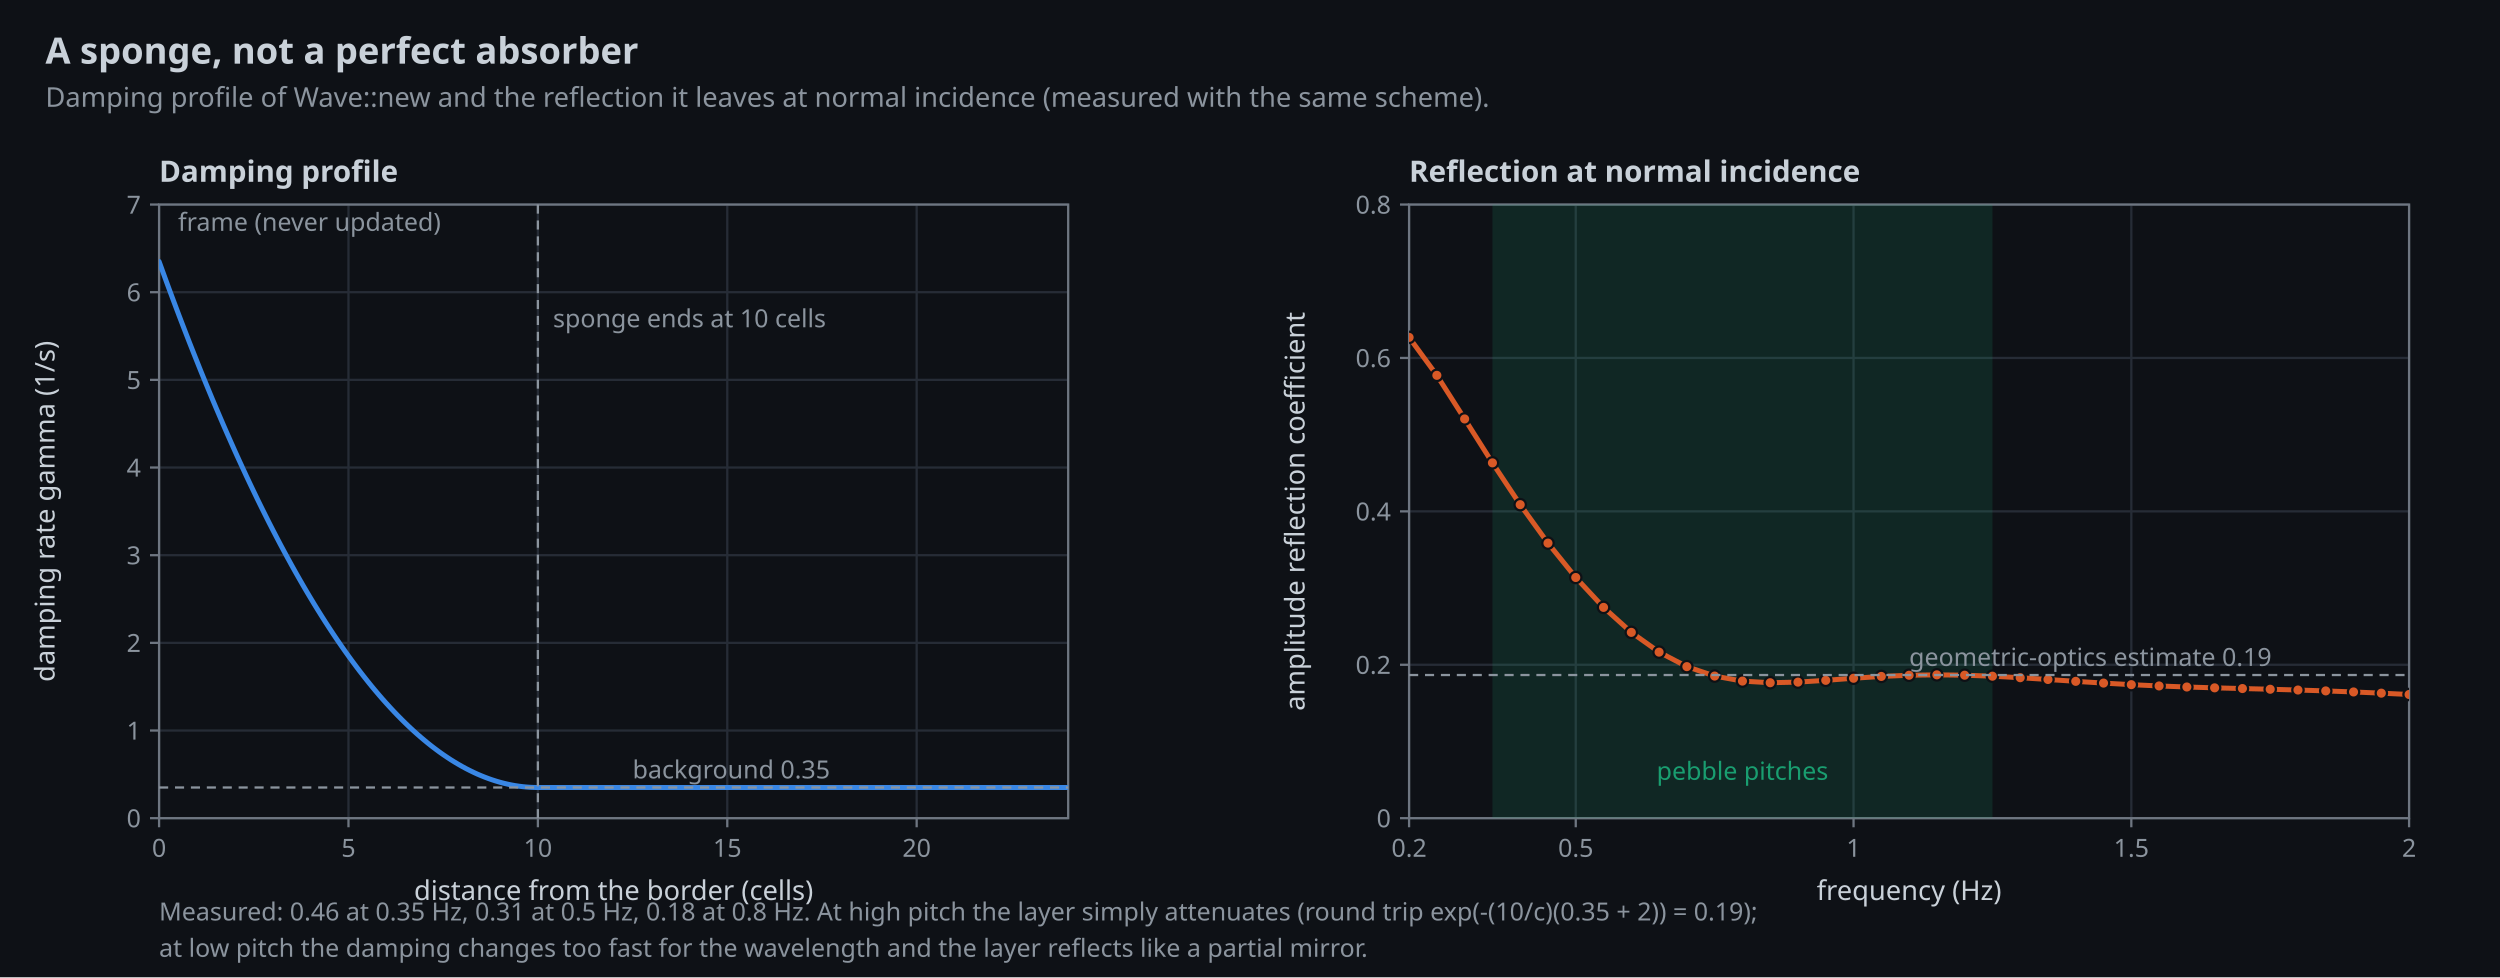
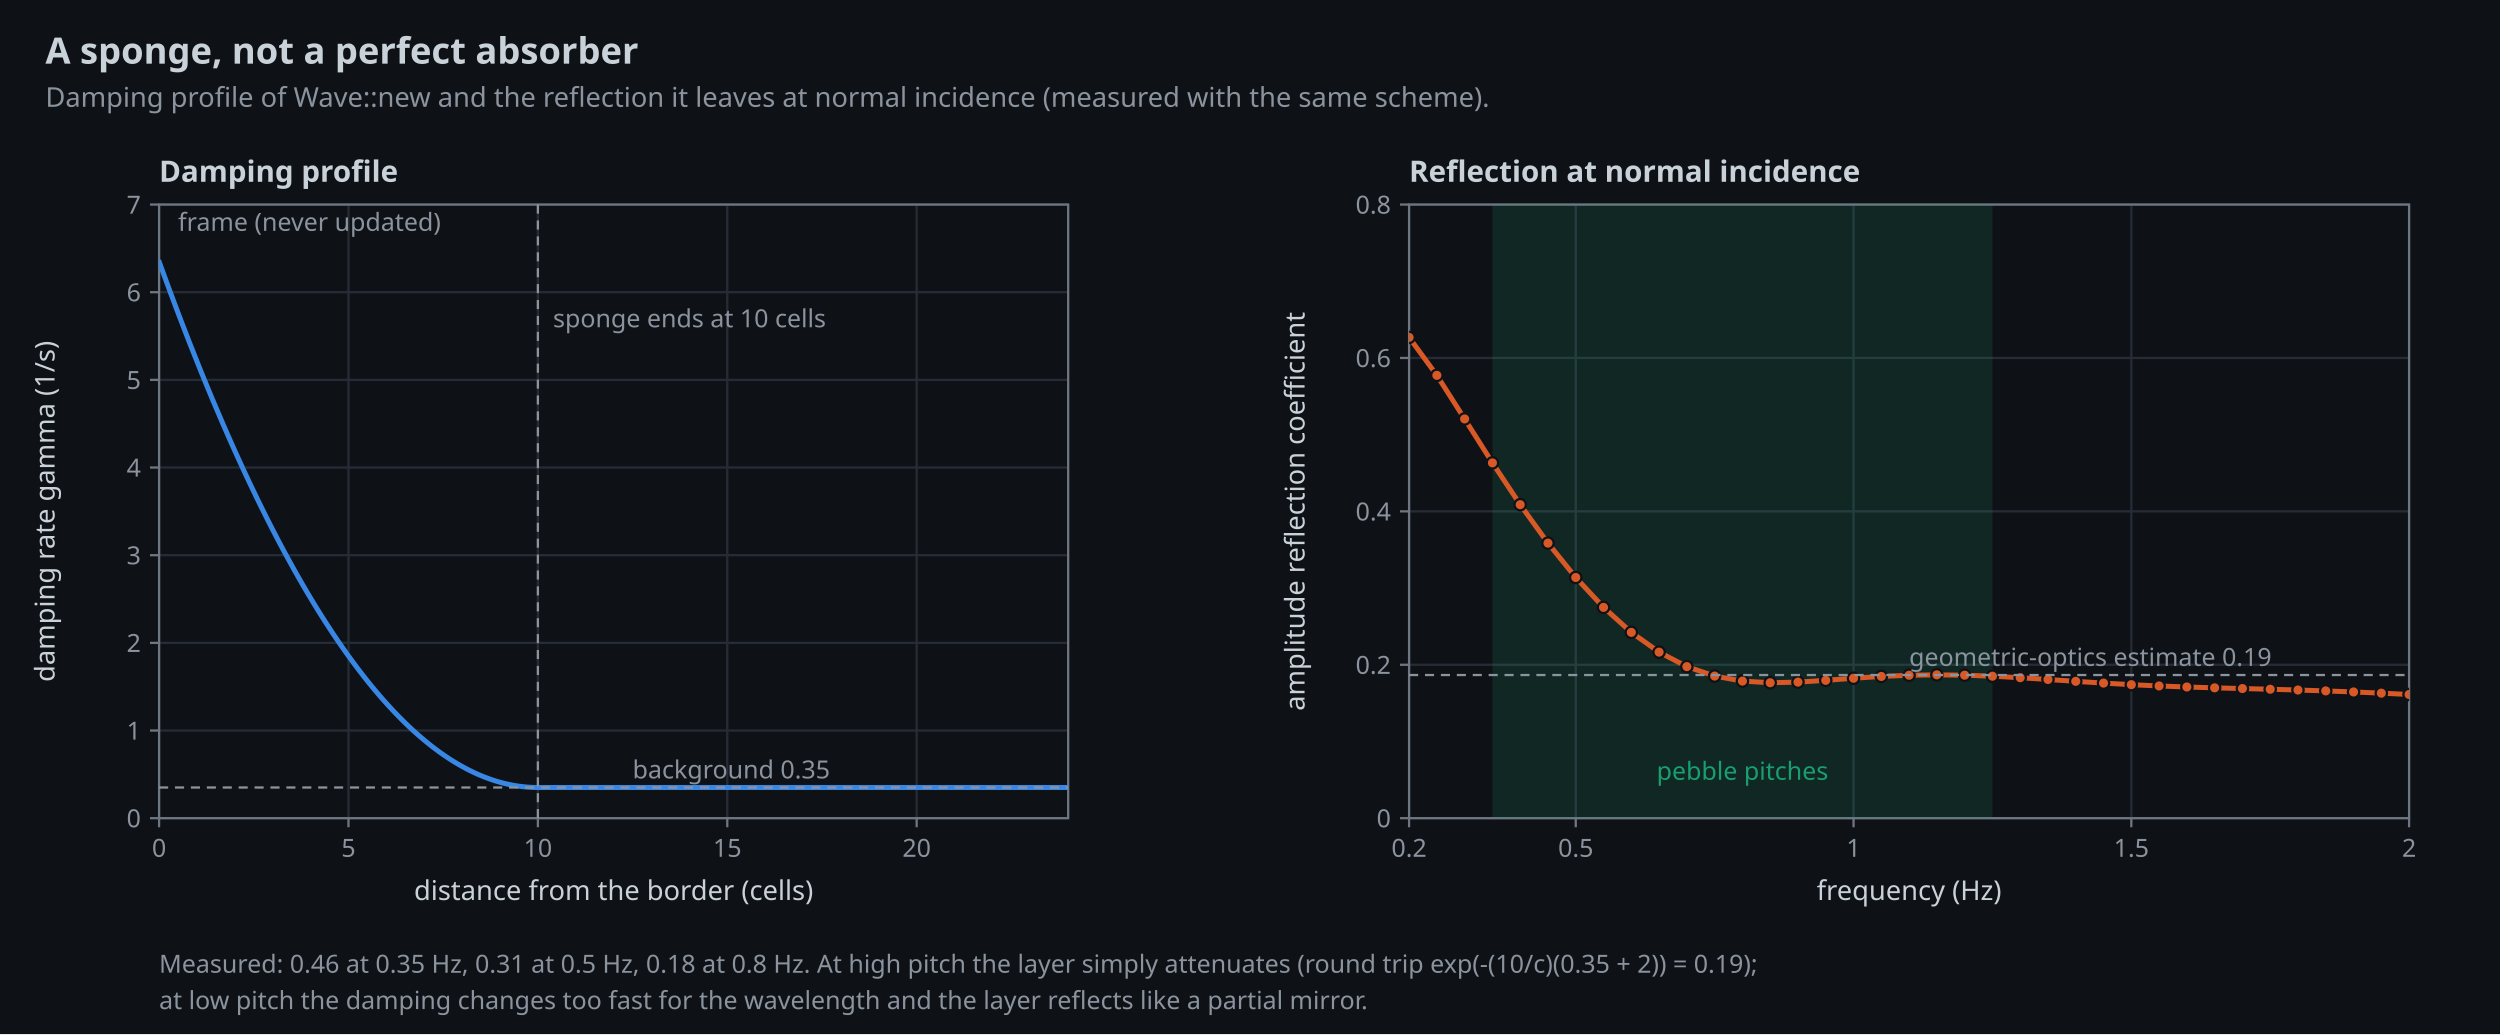
- <svg xmlns="http://www.w3.org/2000/svg" viewBox="0 0 1100 430" width="1100" height="430" font-family="system-ui, sans-serif">
+ <svg xmlns="http://www.w3.org/2000/svg" viewBox="0 0 1100 455" width="1100" height="455" font-family="system-ui, sans-serif">
  <defs>
    <clipPath id="clip1">
      <rect x="70" y="90" width="400" height="270" />
    </clipPath>
    <clipPath id="clip2">
      <rect x="620" y="90" width="440" height="270" />
    </clipPath>
  </defs>
-   <rect width="1100" height="430" fill="#0e1116" />
+   <rect width="1100" height="455" fill="#0e1116" />
  <text x="20" y="28" font-size="16" text-anchor="start" fill="#c9d1d9" font-weight="600">A sponge, not a perfect absorber</text>
  <text x="20" y="47" font-size="12" text-anchor="start" fill="#8b949e">Damping profile of Wave::new and the reflection it leaves at normal incidence (measured with the same scheme).</text>
  <line x1="70" y1="90" x2="70" y2="360" stroke="#262c36" stroke-width="1" />
  <line x1="153.33" y1="90" x2="153.33" y2="360" stroke="#262c36" stroke-width="1" />
  <line x1="236.67" y1="90" x2="236.67" y2="360" stroke="#262c36" stroke-width="1" />
  <line x1="320" y1="90" x2="320" y2="360" stroke="#262c36" stroke-width="1" />
  <line x1="403.33" y1="90" x2="403.33" y2="360" stroke="#262c36" stroke-width="1" />
  <line x1="70" y1="360" x2="470" y2="360" stroke="#262c36" stroke-width="1" />
  <line x1="70" y1="321.43" x2="470" y2="321.43" stroke="#262c36" stroke-width="1" />
  <line x1="70" y1="282.86" x2="470" y2="282.86" stroke="#262c36" stroke-width="1" />
  <line x1="70" y1="244.29" x2="470" y2="244.29" stroke="#262c36" stroke-width="1" />
  <line x1="70" y1="205.71" x2="470" y2="205.71" stroke="#262c36" stroke-width="1" />
  <line x1="70" y1="167.14" x2="470" y2="167.14" stroke="#262c36" stroke-width="1" />
  <line x1="70" y1="128.57" x2="470" y2="128.57" stroke="#262c36" stroke-width="1" />
  <line x1="70" y1="90" x2="470" y2="90" stroke="#262c36" stroke-width="1" />
  <rect x="70" y="90" width="400" height="270" fill="none" stroke="#6e7681" stroke-width="1" />
  <line x1="70" y1="360" x2="70" y2="364" stroke="#6e7681" stroke-width="1" />
  <text x="70" y="377" font-size="11" text-anchor="middle" fill="#8b949e">0</text>
  <line x1="153.33" y1="360" x2="153.33" y2="364" stroke="#6e7681" stroke-width="1" />
  <text x="153.33" y="377" font-size="11" text-anchor="middle" fill="#8b949e">5</text>
  <line x1="236.67" y1="360" x2="236.67" y2="364" stroke="#6e7681" stroke-width="1" />
  <text x="236.67" y="377" font-size="11" text-anchor="middle" fill="#8b949e">10</text>
  <line x1="320" y1="360" x2="320" y2="364" stroke="#6e7681" stroke-width="1" />
  <text x="320" y="377" font-size="11" text-anchor="middle" fill="#8b949e">15</text>
  <line x1="403.33" y1="360" x2="403.33" y2="364" stroke="#6e7681" stroke-width="1" />
  <text x="403.33" y="377" font-size="11" text-anchor="middle" fill="#8b949e">20</text>
  <line x1="66" y1="360" x2="70" y2="360" stroke="#6e7681" stroke-width="1" />
  <text x="62" y="364" font-size="11" text-anchor="end" fill="#8b949e">0</text>
  <line x1="66" y1="321.43" x2="70" y2="321.43" stroke="#6e7681" stroke-width="1" />
  <text x="62" y="325.43" font-size="11" text-anchor="end" fill="#8b949e">1</text>
  <line x1="66" y1="282.86" x2="70" y2="282.86" stroke="#6e7681" stroke-width="1" />
  <text x="62" y="286.86" font-size="11" text-anchor="end" fill="#8b949e">2</text>
  <line x1="66" y1="244.29" x2="70" y2="244.29" stroke="#6e7681" stroke-width="1" />
  <text x="62" y="248.29" font-size="11" text-anchor="end" fill="#8b949e">3</text>
  <line x1="66" y1="205.71" x2="70" y2="205.71" stroke="#6e7681" stroke-width="1" />
  <text x="62" y="209.71" font-size="11" text-anchor="end" fill="#8b949e">4</text>
  <line x1="66" y1="167.14" x2="70" y2="167.14" stroke="#6e7681" stroke-width="1" />
  <text x="62" y="171.14" font-size="11" text-anchor="end" fill="#8b949e">5</text>
  <line x1="66" y1="128.57" x2="70" y2="128.57" stroke="#6e7681" stroke-width="1" />
  <text x="62" y="132.57" font-size="11" text-anchor="end" fill="#8b949e">6</text>
  <line x1="66" y1="90" x2="70" y2="90" stroke="#6e7681" stroke-width="1" />
  <text x="62" y="94" font-size="11" text-anchor="end" fill="#8b949e">7</text>
  <text x="270" y="396" font-size="12" text-anchor="middle" fill="#c9d1d9">distance from the border (cells)</text>
  <text x="24" y="225" font-size="12" text-anchor="middle" fill="#c9d1d9" transform="rotate(-90 24 225)">damping rate gamma (1/s)</text>
  <text x="70" y="80" font-size="13" text-anchor="start" fill="#c9d1d9" font-weight="600">Damping profile</text>
  <g clip-path="url(#clip1)">
    <polyline points="70,115.07 71.67,119.68 73.33,124.24 75,128.75 76.67,133.22 78.33,137.64 80,142.01 81.67,146.34 83.33,150.62 85,154.85 86.67,159.04 88.33,163.19 90,167.28 91.67,171.33 93.33,175.34 95,179.29 96.67,183.2 98.33,187.07 100,190.89 101.67,194.66 103.33,198.39 105,202.07 106.67,205.7 108.33,209.29 110,212.83 111.67,216.32 113.33,219.77 115,223.17 116.67,226.53 118.33,229.84 120,233.1 121.67,236.32 123.33,239.49 125,242.61 126.67,245.69 128.33,248.72 130,251.71 131.67,254.65 133.33,257.54 135,260.39 136.67,263.19 138.33,265.94 140,268.65 141.67,271.31 143.33,273.92 145,276.49 146.67,279.02 148.33,281.49 150,283.92 151.67,286.31 153.33,288.64 155,290.93 156.67,293.18 158.33,295.38 160,297.53 161.67,299.64 163.33,301.7 165,303.71 166.67,305.68 168.33,307.6 170,309.47 171.67,311.3 173.33,313.08 175,314.82 176.67,316.51 178.33,318.15 180,319.75 181.67,321.3 183.33,322.8 185,324.26 186.67,325.67 188.33,327.04 190,328.36 191.67,329.63 193.33,330.86 195,332.04 196.67,333.17 198.33,334.26 200,335.3 201.67,336.29 203.33,337.24 205,338.15 206.67,339 208.33,339.81 210,340.58 211.67,341.29 213.33,341.96 215,342.59 216.67,343.17 218.33,343.7 220,344.19 221.67,344.63 223.33,345.02 225,345.37 226.67,345.67 228.33,345.92 230,346.13 231.67,346.29 233.33,346.41 235,346.48 236.67,346.5 238.33,346.5 240,346.5 241.67,346.5 243.33,346.5 245,346.5 246.67,346.5 248.33,346.5 250,346.5 251.67,346.5 253.33,346.5 255,346.5 256.67,346.5 258.33,346.5 260,346.5 261.67,346.5 263.33,346.5 265,346.5 266.67,346.5 268.33,346.5 270,346.5 271.67,346.5 273.33,346.5 275,346.5 276.67,346.5 278.33,346.5 280,346.5 281.67,346.5 283.33,346.5 285,346.5 286.67,346.5 288.33,346.5 290,346.5 291.67,346.5 293.33,346.5 295,346.5 296.67,346.5 298.33,346.5 300,346.5 301.67,346.5 303.33,346.5 305,346.5 306.67,346.5 308.33,346.5 310,346.5 311.67,346.5 313.33,346.5 315,346.5 316.67,346.5 318.33,346.5 320,346.5 321.67,346.5 323.33,346.5 325,346.5 326.67,346.5 328.33,346.5 330,346.5 331.67,346.5 333.33,346.5 335,346.5 336.67,346.5 338.33,346.5 340,346.5 341.67,346.5 343.33,346.5 345,346.5 346.67,346.5 348.33,346.5 350,346.5 351.67,346.5 353.33,346.5 355,346.5 356.67,346.5 358.33,346.5 360,346.5 361.67,346.5 363.33,346.5 365,346.5 366.67,346.5 368.33,346.5 370,346.5 371.67,346.5 373.33,346.5 375,346.5 376.67,346.5 378.33,346.5 380,346.5 381.67,346.5 383.33,346.5 385,346.5 386.67,346.5 388.33,346.5 390,346.5 391.67,346.5 393.33,346.5 395,346.5 396.67,346.5 398.33,346.5 400,346.5 401.67,346.5 403.33,346.5 405,346.5 406.67,346.5 408.33,346.5 410,346.5 411.67,346.5 413.33,346.5 415,346.5 416.67,346.5 418.33,346.5 420,346.5 421.67,346.5 423.33,346.5 425,346.5 426.67,346.5 428.33,346.5 430,346.5 431.67,346.5 433.33,346.5 435,346.5 436.67,346.5 438.33,346.5 440,346.5 441.67,346.5 443.33,346.5 445,346.5 446.67,346.5 448.33,346.5 450,346.5 451.67,346.5 453.33,346.5 455,346.5 456.67,346.5 458.33,346.5 460,346.5 461.67,346.5 463.33,346.5 465,346.5 466.67,346.5 468.33,346.5 470,346.5" fill="none" stroke="#3987e5" stroke-width="2.2" stroke-linejoin="round" stroke-linecap="round" />
  </g>
  <line x1="70" y1="346.5" x2="470" y2="346.5" stroke="#8b949e" stroke-width="1" stroke-dasharray="4 3" />
  <text x="278.33" y="342.5" font-size="11" text-anchor="start" fill="#8b949e">background 0.35</text>
  <line x1="236.67" y1="90" x2="236.67" y2="360" stroke="#8b949e" stroke-width="1" stroke-dasharray="4 3" />
  <text x="243.33" y="144" font-size="11" text-anchor="start" fill="#8b949e">sponge ends at 10 cells</text>
  <text x="78.33" y="101.57" font-size="11" text-anchor="start" fill="#8b949e">frame (never updated)</text>
  <line x1="620" y1="90" x2="620" y2="360" stroke="#262c36" stroke-width="1" />
  <line x1="693.33" y1="90" x2="693.33" y2="360" stroke="#262c36" stroke-width="1" />
  <line x1="815.56" y1="90" x2="815.56" y2="360" stroke="#262c36" stroke-width="1" />
  <line x1="937.78" y1="90" x2="937.78" y2="360" stroke="#262c36" stroke-width="1" />
  <line x1="1060" y1="90" x2="1060" y2="360" stroke="#262c36" stroke-width="1" />
  <line x1="620" y1="360" x2="1060" y2="360" stroke="#262c36" stroke-width="1" />
  <line x1="620" y1="292.5" x2="1060" y2="292.5" stroke="#262c36" stroke-width="1" />
  <line x1="620" y1="225" x2="1060" y2="225" stroke="#262c36" stroke-width="1" />
  <line x1="620" y1="157.5" x2="1060" y2="157.5" stroke="#262c36" stroke-width="1" />
  <line x1="620" y1="90" x2="1060" y2="90" stroke="#262c36" stroke-width="1" />
  <rect x="620" y="90" width="440" height="270" fill="none" stroke="#6e7681" stroke-width="1" />
  <line x1="620" y1="360" x2="620" y2="364" stroke="#6e7681" stroke-width="1" />
  <text x="620" y="377" font-size="11" text-anchor="middle" fill="#8b949e">0.2</text>
  <line x1="693.33" y1="360" x2="693.33" y2="364" stroke="#6e7681" stroke-width="1" />
  <text x="693.33" y="377" font-size="11" text-anchor="middle" fill="#8b949e">0.5</text>
  <line x1="815.56" y1="360" x2="815.56" y2="364" stroke="#6e7681" stroke-width="1" />
  <text x="815.56" y="377" font-size="11" text-anchor="middle" fill="#8b949e">1</text>
  <line x1="937.78" y1="360" x2="937.78" y2="364" stroke="#6e7681" stroke-width="1" />
  <text x="937.78" y="377" font-size="11" text-anchor="middle" fill="#8b949e">1.5</text>
  <line x1="1060" y1="360" x2="1060" y2="364" stroke="#6e7681" stroke-width="1" />
  <text x="1060" y="377" font-size="11" text-anchor="middle" fill="#8b949e">2</text>
  <line x1="616" y1="360" x2="620" y2="360" stroke="#6e7681" stroke-width="1" />
  <text x="612" y="364" font-size="11" text-anchor="end" fill="#8b949e">0</text>
  <line x1="616" y1="292.5" x2="620" y2="292.5" stroke="#6e7681" stroke-width="1" />
  <text x="612" y="296.5" font-size="11" text-anchor="end" fill="#8b949e">0.2</text>
  <line x1="616" y1="225" x2="620" y2="225" stroke="#6e7681" stroke-width="1" />
  <text x="612" y="229" font-size="11" text-anchor="end" fill="#8b949e">0.4</text>
  <line x1="616" y1="157.5" x2="620" y2="157.5" stroke="#6e7681" stroke-width="1" />
  <text x="612" y="161.5" font-size="11" text-anchor="end" fill="#8b949e">0.6</text>
  <line x1="616" y1="90" x2="620" y2="90" stroke="#6e7681" stroke-width="1" />
  <text x="612" y="94" font-size="11" text-anchor="end" fill="#8b949e">0.8</text>
  <text x="840" y="396" font-size="12" text-anchor="middle" fill="#c9d1d9">frequency (Hz)</text>
  <text x="574" y="225" font-size="12" text-anchor="middle" fill="#c9d1d9" transform="rotate(-90 574 225)">amplitude reflection coefficient</text>
  <text x="620" y="80" font-size="13" text-anchor="start" fill="#c9d1d9" font-weight="600">Reflection at normal incidence</text>
  <rect x="656.67" y="90" width="220" height="270" fill="#199e70" fill-opacity="0.16" />
  <text x="766.67" y="343.12" font-size="11" text-anchor="middle" fill="#199e70">pebble pitches</text>
  <g clip-path="url(#clip2)">
    <polyline points="620,148.45 632.22,165.15 644.44,184.34 656.67,203.66 668.89,222.05 681.11,238.97 693.33,254.1 705.56,267.25 717.78,278.24 730,286.94 742.22,293.32 754.44,297.47 766.67,299.68 778.89,300.4 791.11,300.13 803.33,299.35 815.56,298.43 827.78,297.63 840,297.11 852.22,296.93 864.44,297.09 876.67,297.53 888.89,298.19 901.11,298.97 913.33,299.79 925.56,300.56 937.78,301.25 950,301.82 962.22,302.28 974.44,302.65 986.67,302.96 998.89,303.27 1011.11,303.61 1023.33,304 1035.56,304.46 1047.78,304.99 1060,305.58" fill="none" stroke="#d95926" stroke-width="2.2" stroke-linejoin="round" stroke-linecap="round" />
  </g>
  <g clip-path="url(#clip2)">
    <circle cx="620" cy="148.45" r="2.5" fill="#d95926" stroke="#0e1116" stroke-width="1" />
    <circle cx="632.22" cy="165.15" r="2.5" fill="#d95926" stroke="#0e1116" stroke-width="1" />
    <circle cx="644.44" cy="184.34" r="2.5" fill="#d95926" stroke="#0e1116" stroke-width="1" />
    <circle cx="656.67" cy="203.66" r="2.5" fill="#d95926" stroke="#0e1116" stroke-width="1" />
    <circle cx="668.89" cy="222.05" r="2.5" fill="#d95926" stroke="#0e1116" stroke-width="1" />
    <circle cx="681.11" cy="238.97" r="2.5" fill="#d95926" stroke="#0e1116" stroke-width="1" />
    <circle cx="693.33" cy="254.1" r="2.5" fill="#d95926" stroke="#0e1116" stroke-width="1" />
    <circle cx="705.56" cy="267.25" r="2.5" fill="#d95926" stroke="#0e1116" stroke-width="1" />
    <circle cx="717.78" cy="278.24" r="2.5" fill="#d95926" stroke="#0e1116" stroke-width="1" />
    <circle cx="730" cy="286.94" r="2.5" fill="#d95926" stroke="#0e1116" stroke-width="1" />
    <circle cx="742.22" cy="293.32" r="2.5" fill="#d95926" stroke="#0e1116" stroke-width="1" />
    <circle cx="754.44" cy="297.47" r="2.5" fill="#d95926" stroke="#0e1116" stroke-width="1" />
    <circle cx="766.67" cy="299.68" r="2.5" fill="#d95926" stroke="#0e1116" stroke-width="1" />
    <circle cx="778.89" cy="300.4" r="2.5" fill="#d95926" stroke="#0e1116" stroke-width="1" />
    <circle cx="791.11" cy="300.13" r="2.5" fill="#d95926" stroke="#0e1116" stroke-width="1" />
    <circle cx="803.33" cy="299.35" r="2.5" fill="#d95926" stroke="#0e1116" stroke-width="1" />
    <circle cx="815.56" cy="298.43" r="2.5" fill="#d95926" stroke="#0e1116" stroke-width="1" />
    <circle cx="827.78" cy="297.63" r="2.5" fill="#d95926" stroke="#0e1116" stroke-width="1" />
    <circle cx="840" cy="297.11" r="2.5" fill="#d95926" stroke="#0e1116" stroke-width="1" />
    <circle cx="852.22" cy="296.93" r="2.5" fill="#d95926" stroke="#0e1116" stroke-width="1" />
    <circle cx="864.44" cy="297.09" r="2.5" fill="#d95926" stroke="#0e1116" stroke-width="1" />
    <circle cx="876.67" cy="297.53" r="2.5" fill="#d95926" stroke="#0e1116" stroke-width="1" />
    <circle cx="888.89" cy="298.19" r="2.5" fill="#d95926" stroke="#0e1116" stroke-width="1" />
    <circle cx="901.11" cy="298.97" r="2.5" fill="#d95926" stroke="#0e1116" stroke-width="1" />
    <circle cx="913.33" cy="299.79" r="2.5" fill="#d95926" stroke="#0e1116" stroke-width="1" />
    <circle cx="925.56" cy="300.56" r="2.5" fill="#d95926" stroke="#0e1116" stroke-width="1" />
    <circle cx="937.78" cy="301.25" r="2.5" fill="#d95926" stroke="#0e1116" stroke-width="1" />
    <circle cx="950" cy="301.82" r="2.5" fill="#d95926" stroke="#0e1116" stroke-width="1" />
    <circle cx="962.22" cy="302.28" r="2.5" fill="#d95926" stroke="#0e1116" stroke-width="1" />
    <circle cx="974.44" cy="302.65" r="2.5" fill="#d95926" stroke="#0e1116" stroke-width="1" />
    <circle cx="986.67" cy="302.96" r="2.5" fill="#d95926" stroke="#0e1116" stroke-width="1" />
    <circle cx="998.89" cy="303.27" r="2.5" fill="#d95926" stroke="#0e1116" stroke-width="1" />
    <circle cx="1011.11" cy="303.61" r="2.5" fill="#d95926" stroke="#0e1116" stroke-width="1" />
    <circle cx="1023.33" cy="304" r="2.5" fill="#d95926" stroke="#0e1116" stroke-width="1" />
    <circle cx="1035.56" cy="304.46" r="2.5" fill="#d95926" stroke="#0e1116" stroke-width="1" />
    <circle cx="1047.78" cy="304.99" r="2.5" fill="#d95926" stroke="#0e1116" stroke-width="1" />
    <circle cx="1060" cy="305.58" r="2.5" fill="#d95926" stroke="#0e1116" stroke-width="1" />
  </g>
  <line x1="620" y1="297.01" x2="1060" y2="297.01" stroke="#8b949e" stroke-width="1" stroke-dasharray="4 3" />
  <text x="840" y="293.01" font-size="11" text-anchor="start" fill="#8b949e">geometric-optics estimate 0.19</text>
-   <text x="70" y="405" font-size="11" text-anchor="start" fill="#8b949e">Measured: 0.46 at 0.35 Hz, 0.31 at 0.5 Hz, 0.18 at 0.8 Hz. At high pitch the layer simply attenuates (round trip exp(-(10/c)(0.35 + 2)) = 0.19);</text>
-   <text x="70" y="421" font-size="11" text-anchor="start" fill="#8b949e">at low pitch the damping changes too fast for the wavelength and the layer reflects like a partial mirror.</text>
+   <text x="70" y="428" font-size="11" text-anchor="start" fill="#8b949e">Measured: 0.46 at 0.35 Hz, 0.31 at 0.5 Hz, 0.18 at 0.8 Hz. At high pitch the layer simply attenuates (round trip exp(-(10/c)(0.35 + 2)) = 0.19);</text>
+   <text x="70" y="444" font-size="11" text-anchor="start" fill="#8b949e">at low pitch the damping changes too fast for the wavelength and the layer reflects like a partial mirror.</text>
</svg>
